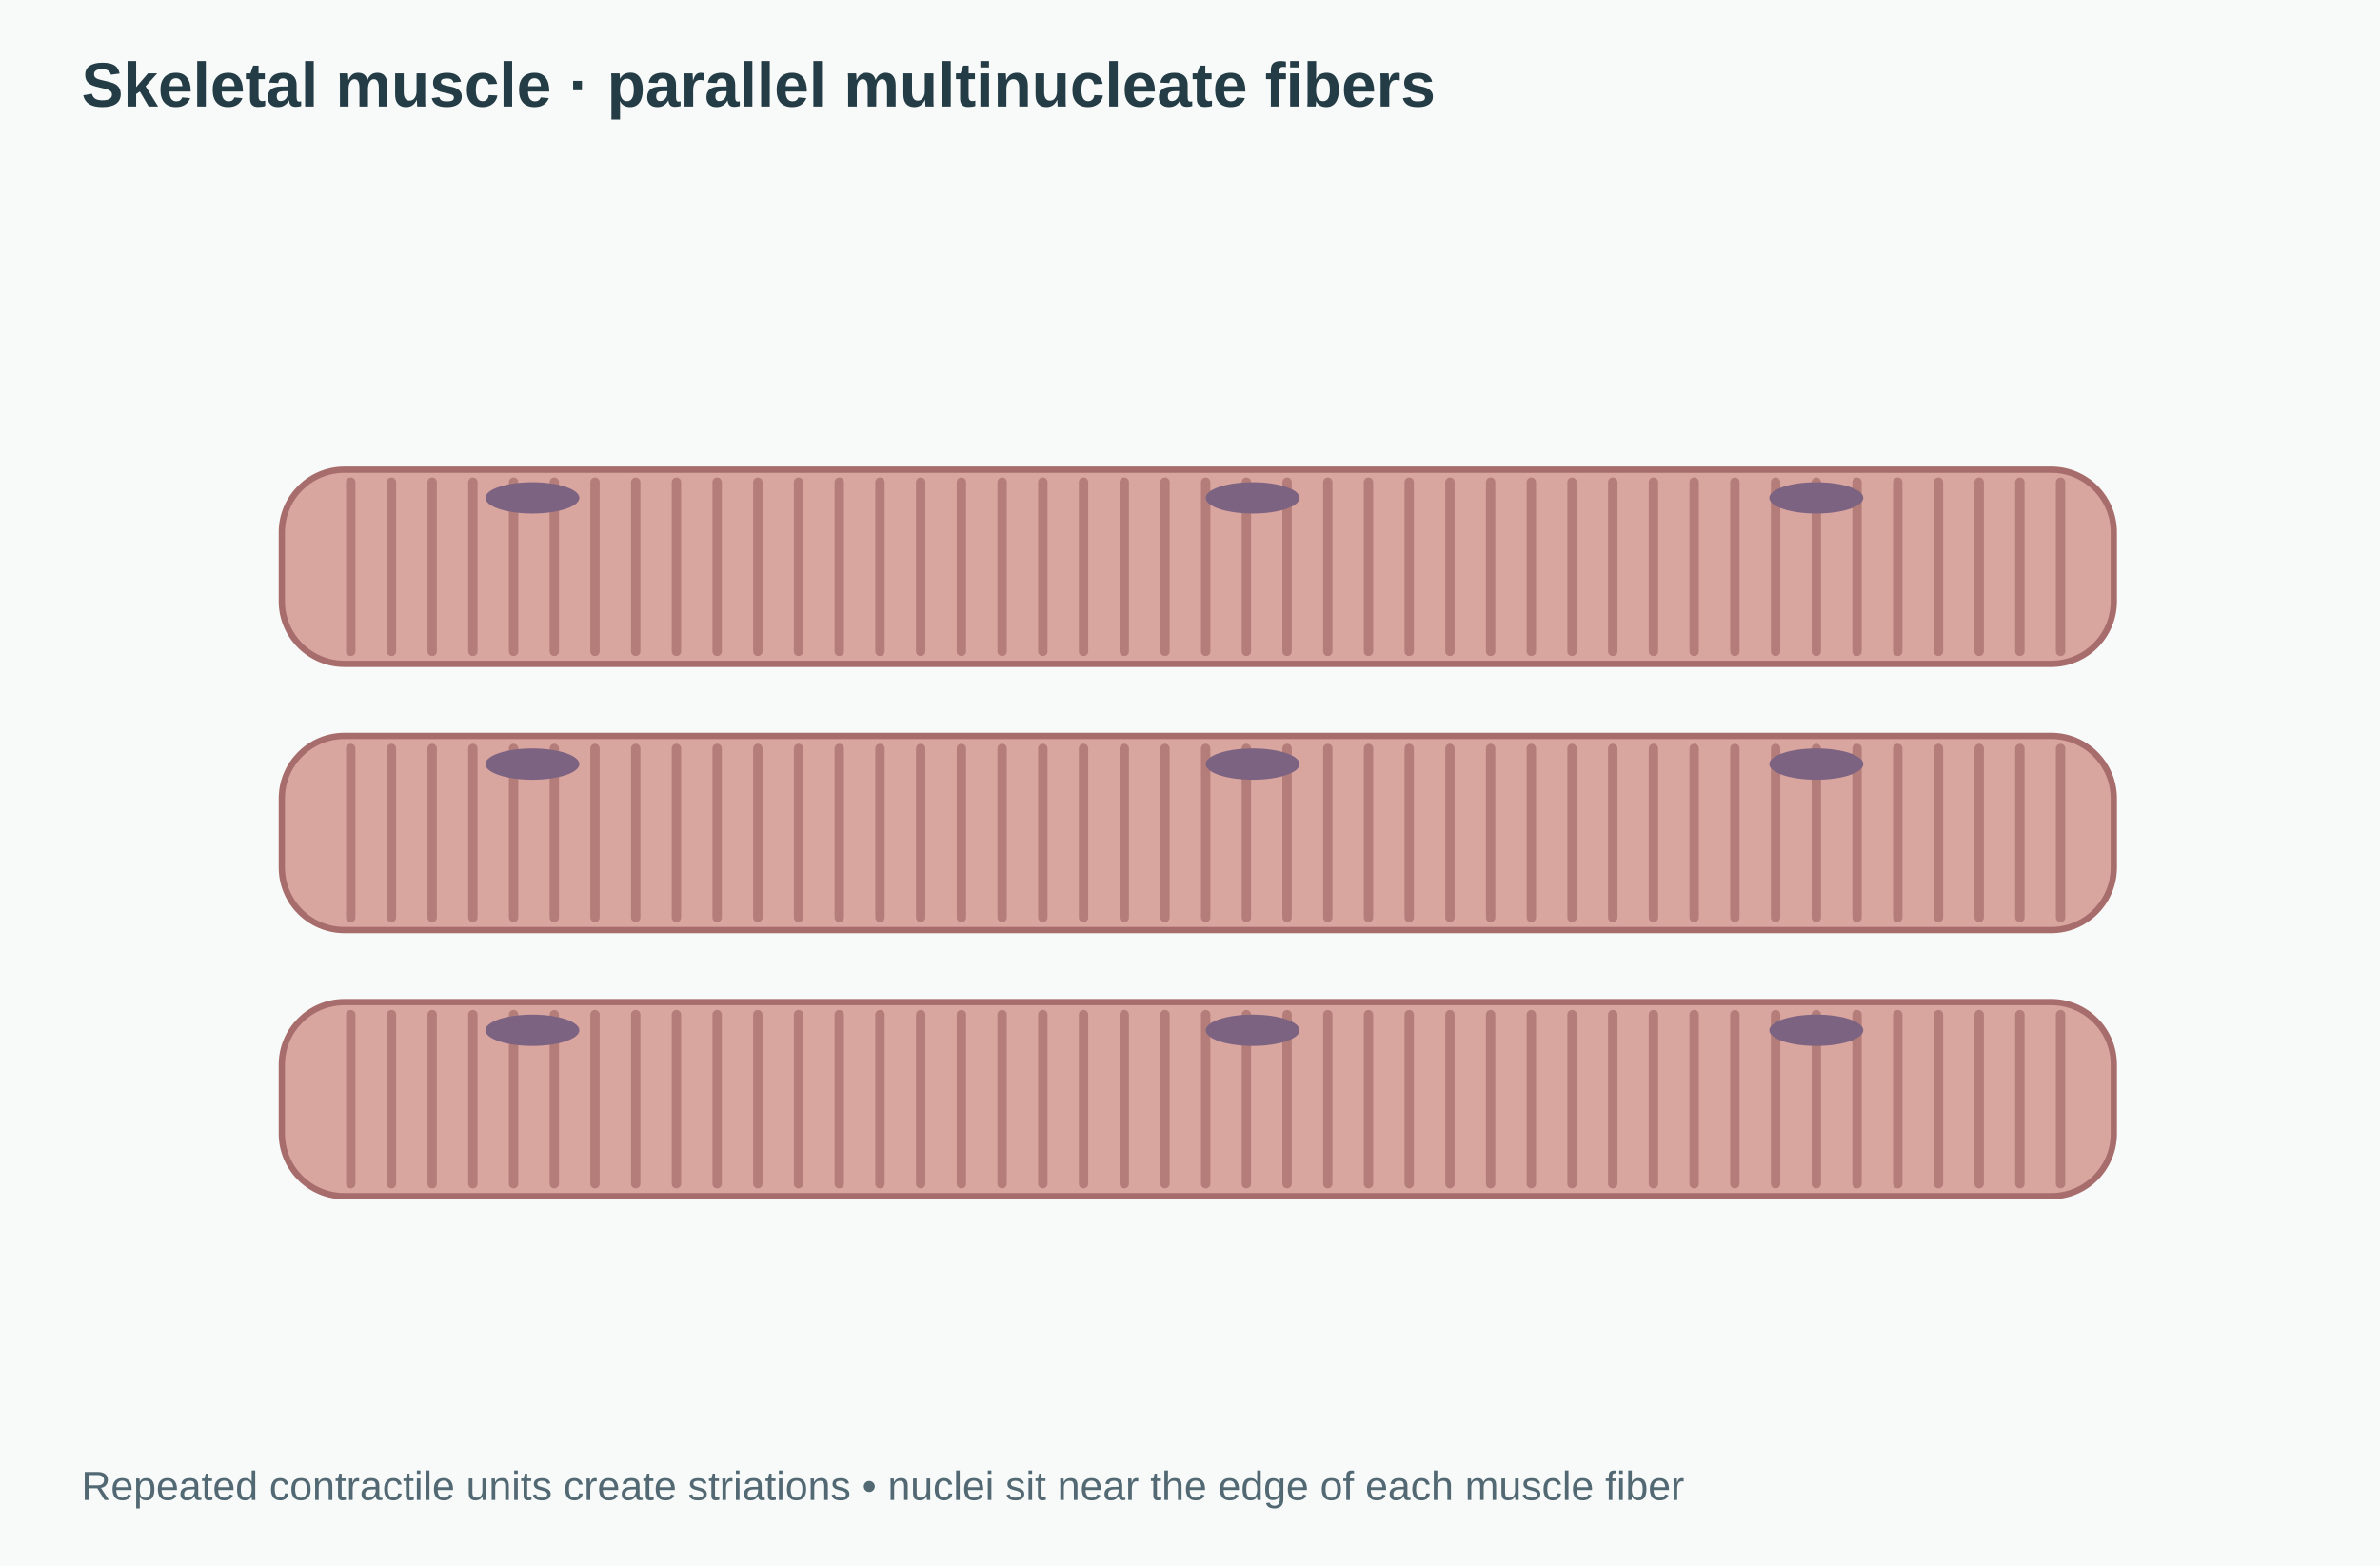
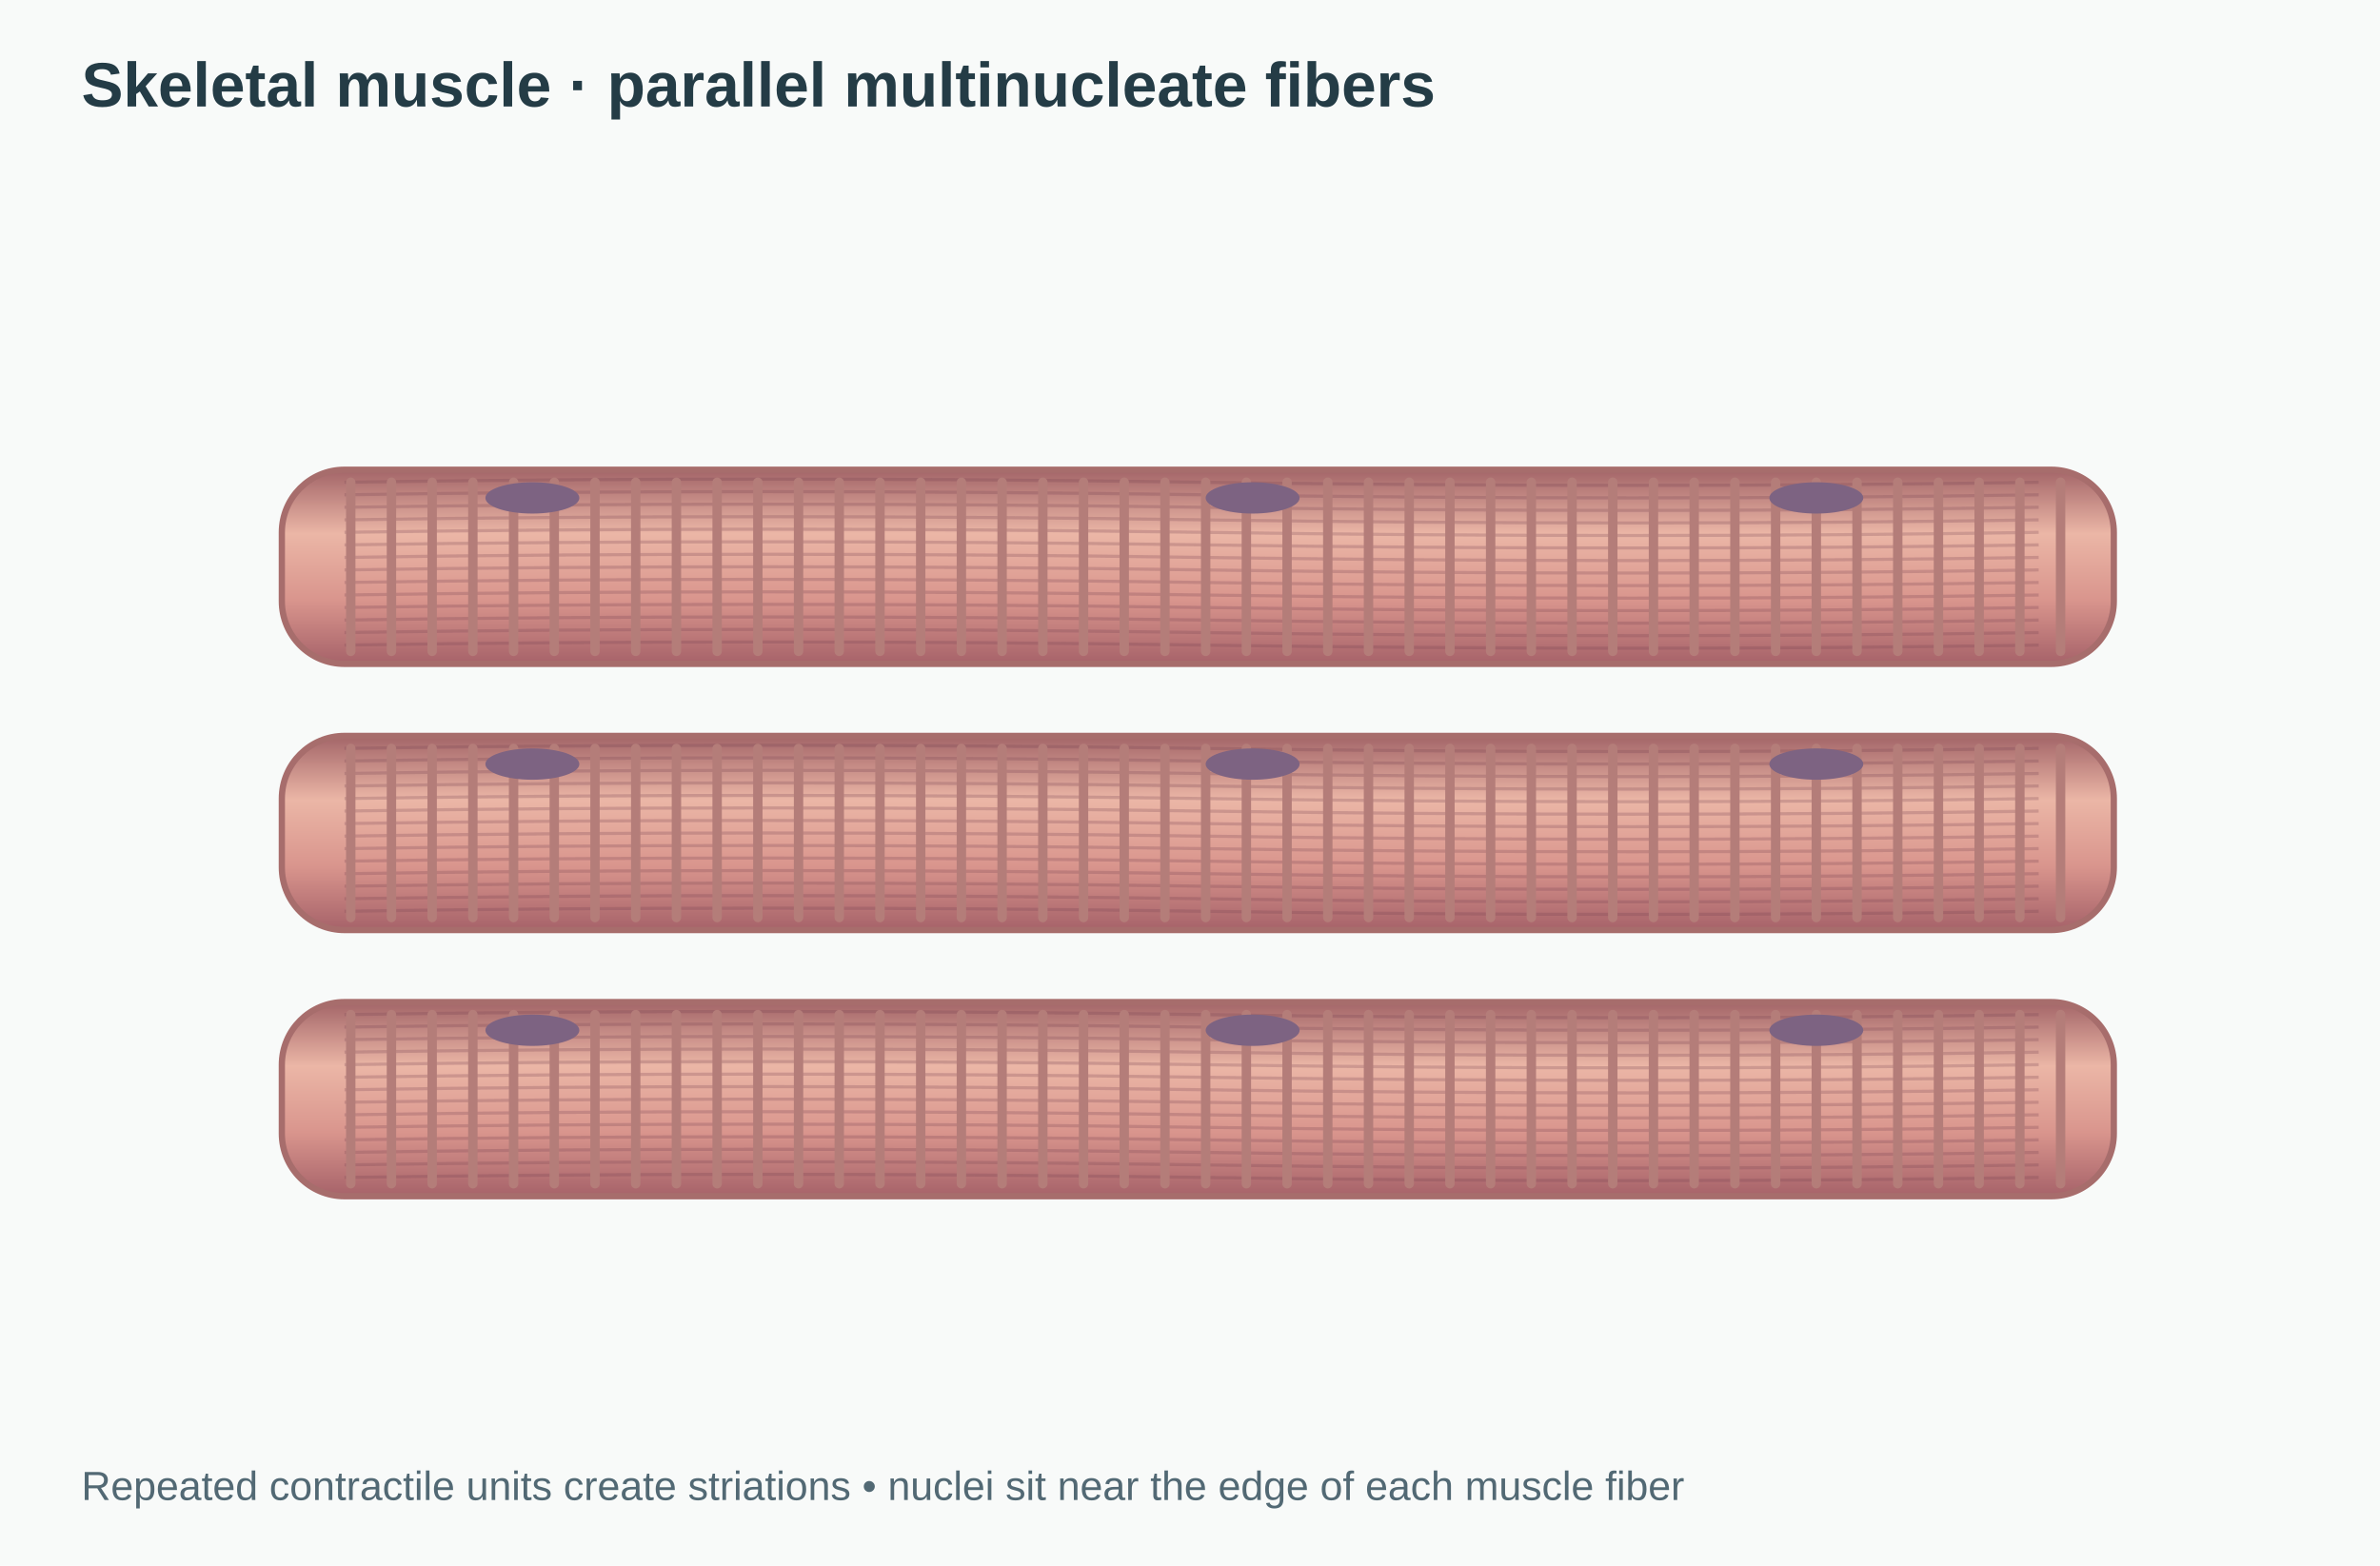
<svg xmlns="http://www.w3.org/2000/svg" viewBox="0 0 760 500" role="img">
  <defs>
    <filter id="relief" x="-25%" y="-35%" width="150%" height="180%" color-interpolation-filters="sRGB">
      <feGaussianBlur in="SourceAlpha" stdDeviation="2" result="blur" />
      <feOffset in="blur" dx="0" dy="3" result="offset" />
      <feFlood flood-color="#34464b" flood-opacity=".18" />
      <feComposite in2="offset" operator="in" result="shadow" />
      <feMerge>
        <feMergeNode in="shadow" />
        <feMergeNode in="SourceGraphic" />
      </feMerge>
    </filter>
    <radialGradient id="organelle-light" cx="30%" cy="20%" r="85%">
      <stop stop-color="#edf3c6" />
      <stop offset=".4" stop-color="#adc979" />
      <stop offset="1" stop-color="#65834e" />
    </radialGradient>
    <linearGradient id="myelin-light" x1="0" y1="0" x2="0" y2="1">
      <stop stop-color="#a5b6c7" />
      <stop offset=".3" stop-color="#f1f5f8" />
      <stop offset=".65" stop-color="#d2dce7" />
      <stop offset="1" stop-color="#8c9fb3" />
    </linearGradient>
    <radialGradient id="cyto" cx="35%" cy="25%" r="80%">
      <stop stop-color="#fffef7" />
      <stop offset=".35" stop-color="#f6ead7" />
      <stop offset=".8" stop-color="#dcc5aa" />
      <stop offset="1" stop-color="#b69b83" />
    </radialGradient>
    <radialGradient id="nuc" cx="32%" cy="25%" r="80%">
      <stop stop-color="#f0e8f7" />
      <stop offset=".4" stop-color="#d9c8e9" />
      <stop offset="1" stop-color="#9a7bb3" />
    </radialGradient>
    <radialGradient id="red">
      <stop stop-color="#f7c4b5" />
      <stop offset=".38" stop-color="#dc746d" />
      <stop offset=".7" stop-color="#b83c45" />
      <stop offset="1" stop-color="#852d3d" />
    </radialGradient>
    <linearGradient id="vac" x2="1" y2="1">
      <stop stop-color="#f0fbfc" />
      <stop offset="1" stop-color="#a8d7e1" />
    </linearGradient>
+     <linearGradient id="fiber-depth" x2="0" y2="1">
+       <stop offset="0.00" stop-color="#a36568" />
+       <stop offset="0.33" stop-color="#ebb6a6" />
+       <stop offset="0.67" stop-color="#d9958d" />
+       <stop offset="1.00" stop-color="#a66269" />
+     </linearGradient>
  </defs>
  <style>text{font:16px Arial,sans-serif;fill:#243c46}.label{font-weight:600}.lead{fill:none;stroke:#647983;stroke-width:1.3;stroke-linejoin:round}.fine{fill:none;stroke:#866993;stroke-width:1.4;opacity:.65}
@media screen and (prefers-reduced-motion:no-preference) {
@keyframes shorten { 65%,100% { transform:scale(1,1) } 80% { transform:scale(.985,1.015) } } .fiber { transform-origin:382px 181px; animation:shorten 9s ease-in-out infinite }
}
</style>
  <rect width="760" height="500" fill="#f8faf9" />
  <text x="26" y="34" style="font-size:20px;font-weight:700">Skeletal muscle · parallel multinucleate fibers</text>
  <g class="fiber">
-     <rect x="90" y="150" width="585" height="62" rx="20" fill="#d9a59f" stroke="#a76d6c" stroke-width="2" />
+     <rect x="90" y="150" width="585" height="62" rx="20" fill="url(#fiber-depth)" stroke="#a76d6c" stroke-width="2" />
+     <path d="M110 154q133 -2 274 0t267 0 M110 158q133 -2 274 0t267 0 M110 162q133 -2 274 0t267 0 M110 166q133 -2 274 0t267 0 M110 170q133 -2 274 0t267 0 M110 174q133 -2 274 0t267 0 M110 178q133 -2 274 0t267 0 M110 182q133 -2 274 0t267 0 M110 186q133 -2 274 0t267 0 M110 190q133 -2 274 0t267 0 M110 194q133 -2 274 0t267 0 M110 198q133 -2 274 0t267 0 M110 202q133 -2 274 0t267 0 M110 206q133 -2 274 0t267 0" fill="none" stroke="#743e4e" opacity=".25" stroke-width="1" />
    <path d="M112,154 v54" fill="none" stroke="#b47d79" stroke-width="3" stroke-linecap="round" stroke-linejoin="round" />
    <path d="M125,154 v54" fill="none" stroke="#b47d79" stroke-width="3" stroke-linecap="round" stroke-linejoin="round" />
    <path d="M138,154 v54" fill="none" stroke="#b47d79" stroke-width="3" stroke-linecap="round" stroke-linejoin="round" />
    <path d="M151,154 v54" fill="none" stroke="#b47d79" stroke-width="3" stroke-linecap="round" stroke-linejoin="round" />
    <path d="M164,154 v54" fill="none" stroke="#b47d79" stroke-width="3" stroke-linecap="round" stroke-linejoin="round" />
    <path d="M177,154 v54" fill="none" stroke="#b47d79" stroke-width="3" stroke-linecap="round" stroke-linejoin="round" />
    <path d="M190,154 v54" fill="none" stroke="#b47d79" stroke-width="3" stroke-linecap="round" stroke-linejoin="round" />
    <path d="M203,154 v54" fill="none" stroke="#b47d79" stroke-width="3" stroke-linecap="round" stroke-linejoin="round" />
    <path d="M216,154 v54" fill="none" stroke="#b47d79" stroke-width="3" stroke-linecap="round" stroke-linejoin="round" />
    <path d="M229,154 v54" fill="none" stroke="#b47d79" stroke-width="3" stroke-linecap="round" stroke-linejoin="round" />
    <path d="M242,154 v54" fill="none" stroke="#b47d79" stroke-width="3" stroke-linecap="round" stroke-linejoin="round" />
    <path d="M255,154 v54" fill="none" stroke="#b47d79" stroke-width="3" stroke-linecap="round" stroke-linejoin="round" />
    <path d="M268,154 v54" fill="none" stroke="#b47d79" stroke-width="3" stroke-linecap="round" stroke-linejoin="round" />
    <path d="M281,154 v54" fill="none" stroke="#b47d79" stroke-width="3" stroke-linecap="round" stroke-linejoin="round" />
    <path d="M294,154 v54" fill="none" stroke="#b47d79" stroke-width="3" stroke-linecap="round" stroke-linejoin="round" />
    <path d="M307,154 v54" fill="none" stroke="#b47d79" stroke-width="3" stroke-linecap="round" stroke-linejoin="round" />
    <path d="M320,154 v54" fill="none" stroke="#b47d79" stroke-width="3" stroke-linecap="round" stroke-linejoin="round" />
    <path d="M333,154 v54" fill="none" stroke="#b47d79" stroke-width="3" stroke-linecap="round" stroke-linejoin="round" />
    <path d="M346,154 v54" fill="none" stroke="#b47d79" stroke-width="3" stroke-linecap="round" stroke-linejoin="round" />
    <path d="M359,154 v54" fill="none" stroke="#b47d79" stroke-width="3" stroke-linecap="round" stroke-linejoin="round" />
    <path d="M372,154 v54" fill="none" stroke="#b47d79" stroke-width="3" stroke-linecap="round" stroke-linejoin="round" />
    <path d="M385,154 v54" fill="none" stroke="#b47d79" stroke-width="3" stroke-linecap="round" stroke-linejoin="round" />
    <path d="M398,154 v54" fill="none" stroke="#b47d79" stroke-width="3" stroke-linecap="round" stroke-linejoin="round" />
    <path d="M411,154 v54" fill="none" stroke="#b47d79" stroke-width="3" stroke-linecap="round" stroke-linejoin="round" />
    <path d="M424,154 v54" fill="none" stroke="#b47d79" stroke-width="3" stroke-linecap="round" stroke-linejoin="round" />
    <path d="M437,154 v54" fill="none" stroke="#b47d79" stroke-width="3" stroke-linecap="round" stroke-linejoin="round" />
    <path d="M450,154 v54" fill="none" stroke="#b47d79" stroke-width="3" stroke-linecap="round" stroke-linejoin="round" />
    <path d="M463,154 v54" fill="none" stroke="#b47d79" stroke-width="3" stroke-linecap="round" stroke-linejoin="round" />
    <path d="M476,154 v54" fill="none" stroke="#b47d79" stroke-width="3" stroke-linecap="round" stroke-linejoin="round" />
    <path d="M489,154 v54" fill="none" stroke="#b47d79" stroke-width="3" stroke-linecap="round" stroke-linejoin="round" />
    <path d="M502,154 v54" fill="none" stroke="#b47d79" stroke-width="3" stroke-linecap="round" stroke-linejoin="round" />
    <path d="M515,154 v54" fill="none" stroke="#b47d79" stroke-width="3" stroke-linecap="round" stroke-linejoin="round" />
    <path d="M528,154 v54" fill="none" stroke="#b47d79" stroke-width="3" stroke-linecap="round" stroke-linejoin="round" />
    <path d="M541,154 v54" fill="none" stroke="#b47d79" stroke-width="3" stroke-linecap="round" stroke-linejoin="round" />
    <path d="M554,154 v54" fill="none" stroke="#b47d79" stroke-width="3" stroke-linecap="round" stroke-linejoin="round" />
    <path d="M567,154 v54" fill="none" stroke="#b47d79" stroke-width="3" stroke-linecap="round" stroke-linejoin="round" />
    <path d="M580,154 v54" fill="none" stroke="#b47d79" stroke-width="3" stroke-linecap="round" stroke-linejoin="round" />
    <path d="M593,154 v54" fill="none" stroke="#b47d79" stroke-width="3" stroke-linecap="round" stroke-linejoin="round" />
    <path d="M606,154 v54" fill="none" stroke="#b47d79" stroke-width="3" stroke-linecap="round" stroke-linejoin="round" />
    <path d="M619,154 v54" fill="none" stroke="#b47d79" stroke-width="3" stroke-linecap="round" stroke-linejoin="round" />
    <path d="M632,154 v54" fill="none" stroke="#b47d79" stroke-width="3" stroke-linecap="round" stroke-linejoin="round" />
    <path d="M645,154 v54" fill="none" stroke="#b47d79" stroke-width="3" stroke-linecap="round" stroke-linejoin="round" />
    <path d="M658,154 v54" fill="none" stroke="#b47d79" stroke-width="3" stroke-linecap="round" stroke-linejoin="round" />
    <ellipse cx="170" cy="159" rx="15" ry="5" fill="#7d6382" stroke="none" stroke-width="1" />
    <ellipse cx="400" cy="159" rx="15" ry="5" fill="#7d6382" stroke="none" stroke-width="1" />
    <ellipse cx="580" cy="159" rx="15" ry="5" fill="#7d6382" stroke="none" stroke-width="1" />
  </g>
-   <rect x="90" y="235" width="585" height="62" rx="20" fill="#d9a59f" stroke="#a76d6c" stroke-width="2" />
+   <rect x="90" y="235" width="585" height="62" rx="20" fill="url(#fiber-depth)" stroke="#a76d6c" stroke-width="2" />
+   <path d="M110 239q133 -2 274 0t267 0 M110 243q133 -2 274 0t267 0 M110 247q133 -2 274 0t267 0 M110 251q133 -2 274 0t267 0 M110 255q133 -2 274 0t267 0 M110 259q133 -2 274 0t267 0 M110 263q133 -2 274 0t267 0 M110 267q133 -2 274 0t267 0 M110 271q133 -2 274 0t267 0 M110 275q133 -2 274 0t267 0 M110 279q133 -2 274 0t267 0 M110 283q133 -2 274 0t267 0 M110 287q133 -2 274 0t267 0 M110 291q133 -2 274 0t267 0" fill="none" stroke="#743e4e" opacity=".25" stroke-width="1" />
  <path d="M112,239 v54" fill="none" stroke="#b47d79" stroke-width="3" stroke-linecap="round" stroke-linejoin="round" />
  <path d="M125,239 v54" fill="none" stroke="#b47d79" stroke-width="3" stroke-linecap="round" stroke-linejoin="round" />
  <path d="M138,239 v54" fill="none" stroke="#b47d79" stroke-width="3" stroke-linecap="round" stroke-linejoin="round" />
  <path d="M151,239 v54" fill="none" stroke="#b47d79" stroke-width="3" stroke-linecap="round" stroke-linejoin="round" />
  <path d="M164,239 v54" fill="none" stroke="#b47d79" stroke-width="3" stroke-linecap="round" stroke-linejoin="round" />
  <path d="M177,239 v54" fill="none" stroke="#b47d79" stroke-width="3" stroke-linecap="round" stroke-linejoin="round" />
  <path d="M190,239 v54" fill="none" stroke="#b47d79" stroke-width="3" stroke-linecap="round" stroke-linejoin="round" />
  <path d="M203,239 v54" fill="none" stroke="#b47d79" stroke-width="3" stroke-linecap="round" stroke-linejoin="round" />
  <path d="M216,239 v54" fill="none" stroke="#b47d79" stroke-width="3" stroke-linecap="round" stroke-linejoin="round" />
  <path d="M229,239 v54" fill="none" stroke="#b47d79" stroke-width="3" stroke-linecap="round" stroke-linejoin="round" />
  <path d="M242,239 v54" fill="none" stroke="#b47d79" stroke-width="3" stroke-linecap="round" stroke-linejoin="round" />
  <path d="M255,239 v54" fill="none" stroke="#b47d79" stroke-width="3" stroke-linecap="round" stroke-linejoin="round" />
  <path d="M268,239 v54" fill="none" stroke="#b47d79" stroke-width="3" stroke-linecap="round" stroke-linejoin="round" />
  <path d="M281,239 v54" fill="none" stroke="#b47d79" stroke-width="3" stroke-linecap="round" stroke-linejoin="round" />
  <path d="M294,239 v54" fill="none" stroke="#b47d79" stroke-width="3" stroke-linecap="round" stroke-linejoin="round" />
  <path d="M307,239 v54" fill="none" stroke="#b47d79" stroke-width="3" stroke-linecap="round" stroke-linejoin="round" />
  <path d="M320,239 v54" fill="none" stroke="#b47d79" stroke-width="3" stroke-linecap="round" stroke-linejoin="round" />
  <path d="M333,239 v54" fill="none" stroke="#b47d79" stroke-width="3" stroke-linecap="round" stroke-linejoin="round" />
  <path d="M346,239 v54" fill="none" stroke="#b47d79" stroke-width="3" stroke-linecap="round" stroke-linejoin="round" />
  <path d="M359,239 v54" fill="none" stroke="#b47d79" stroke-width="3" stroke-linecap="round" stroke-linejoin="round" />
  <path d="M372,239 v54" fill="none" stroke="#b47d79" stroke-width="3" stroke-linecap="round" stroke-linejoin="round" />
  <path d="M385,239 v54" fill="none" stroke="#b47d79" stroke-width="3" stroke-linecap="round" stroke-linejoin="round" />
  <path d="M398,239 v54" fill="none" stroke="#b47d79" stroke-width="3" stroke-linecap="round" stroke-linejoin="round" />
  <path d="M411,239 v54" fill="none" stroke="#b47d79" stroke-width="3" stroke-linecap="round" stroke-linejoin="round" />
  <path d="M424,239 v54" fill="none" stroke="#b47d79" stroke-width="3" stroke-linecap="round" stroke-linejoin="round" />
  <path d="M437,239 v54" fill="none" stroke="#b47d79" stroke-width="3" stroke-linecap="round" stroke-linejoin="round" />
  <path d="M450,239 v54" fill="none" stroke="#b47d79" stroke-width="3" stroke-linecap="round" stroke-linejoin="round" />
  <path d="M463,239 v54" fill="none" stroke="#b47d79" stroke-width="3" stroke-linecap="round" stroke-linejoin="round" />
  <path d="M476,239 v54" fill="none" stroke="#b47d79" stroke-width="3" stroke-linecap="round" stroke-linejoin="round" />
  <path d="M489,239 v54" fill="none" stroke="#b47d79" stroke-width="3" stroke-linecap="round" stroke-linejoin="round" />
  <path d="M502,239 v54" fill="none" stroke="#b47d79" stroke-width="3" stroke-linecap="round" stroke-linejoin="round" />
  <path d="M515,239 v54" fill="none" stroke="#b47d79" stroke-width="3" stroke-linecap="round" stroke-linejoin="round" />
  <path d="M528,239 v54" fill="none" stroke="#b47d79" stroke-width="3" stroke-linecap="round" stroke-linejoin="round" />
  <path d="M541,239 v54" fill="none" stroke="#b47d79" stroke-width="3" stroke-linecap="round" stroke-linejoin="round" />
  <path d="M554,239 v54" fill="none" stroke="#b47d79" stroke-width="3" stroke-linecap="round" stroke-linejoin="round" />
  <path d="M567,239 v54" fill="none" stroke="#b47d79" stroke-width="3" stroke-linecap="round" stroke-linejoin="round" />
  <path d="M580,239 v54" fill="none" stroke="#b47d79" stroke-width="3" stroke-linecap="round" stroke-linejoin="round" />
  <path d="M593,239 v54" fill="none" stroke="#b47d79" stroke-width="3" stroke-linecap="round" stroke-linejoin="round" />
  <path d="M606,239 v54" fill="none" stroke="#b47d79" stroke-width="3" stroke-linecap="round" stroke-linejoin="round" />
  <path d="M619,239 v54" fill="none" stroke="#b47d79" stroke-width="3" stroke-linecap="round" stroke-linejoin="round" />
  <path d="M632,239 v54" fill="none" stroke="#b47d79" stroke-width="3" stroke-linecap="round" stroke-linejoin="round" />
  <path d="M645,239 v54" fill="none" stroke="#b47d79" stroke-width="3" stroke-linecap="round" stroke-linejoin="round" />
  <path d="M658,239 v54" fill="none" stroke="#b47d79" stroke-width="3" stroke-linecap="round" stroke-linejoin="round" />
  <ellipse cx="170" cy="244" rx="15" ry="5" fill="#7d6382" stroke="none" stroke-width="1" />
  <ellipse cx="400" cy="244" rx="15" ry="5" fill="#7d6382" stroke="none" stroke-width="1" />
  <ellipse cx="580" cy="244" rx="15" ry="5" fill="#7d6382" stroke="none" stroke-width="1" />
-   <rect x="90" y="320" width="585" height="62" rx="20" fill="#d9a59f" stroke="#a76d6c" stroke-width="2" />
+   <rect x="90" y="320" width="585" height="62" rx="20" fill="url(#fiber-depth)" stroke="#a76d6c" stroke-width="2" />
+   <path d="M110 324q133 -2 274 0t267 0 M110 328q133 -2 274 0t267 0 M110 332q133 -2 274 0t267 0 M110 336q133 -2 274 0t267 0 M110 340q133 -2 274 0t267 0 M110 344q133 -2 274 0t267 0 M110 348q133 -2 274 0t267 0 M110 352q133 -2 274 0t267 0 M110 356q133 -2 274 0t267 0 M110 360q133 -2 274 0t267 0 M110 364q133 -2 274 0t267 0 M110 368q133 -2 274 0t267 0 M110 372q133 -2 274 0t267 0 M110 376q133 -2 274 0t267 0" fill="none" stroke="#743e4e" opacity=".25" stroke-width="1" />
  <path d="M112,324 v54" fill="none" stroke="#b47d79" stroke-width="3" stroke-linecap="round" stroke-linejoin="round" />
  <path d="M125,324 v54" fill="none" stroke="#b47d79" stroke-width="3" stroke-linecap="round" stroke-linejoin="round" />
  <path d="M138,324 v54" fill="none" stroke="#b47d79" stroke-width="3" stroke-linecap="round" stroke-linejoin="round" />
  <path d="M151,324 v54" fill="none" stroke="#b47d79" stroke-width="3" stroke-linecap="round" stroke-linejoin="round" />
  <path d="M164,324 v54" fill="none" stroke="#b47d79" stroke-width="3" stroke-linecap="round" stroke-linejoin="round" />
  <path d="M177,324 v54" fill="none" stroke="#b47d79" stroke-width="3" stroke-linecap="round" stroke-linejoin="round" />
  <path d="M190,324 v54" fill="none" stroke="#b47d79" stroke-width="3" stroke-linecap="round" stroke-linejoin="round" />
  <path d="M203,324 v54" fill="none" stroke="#b47d79" stroke-width="3" stroke-linecap="round" stroke-linejoin="round" />
  <path d="M216,324 v54" fill="none" stroke="#b47d79" stroke-width="3" stroke-linecap="round" stroke-linejoin="round" />
  <path d="M229,324 v54" fill="none" stroke="#b47d79" stroke-width="3" stroke-linecap="round" stroke-linejoin="round" />
  <path d="M242,324 v54" fill="none" stroke="#b47d79" stroke-width="3" stroke-linecap="round" stroke-linejoin="round" />
  <path d="M255,324 v54" fill="none" stroke="#b47d79" stroke-width="3" stroke-linecap="round" stroke-linejoin="round" />
  <path d="M268,324 v54" fill="none" stroke="#b47d79" stroke-width="3" stroke-linecap="round" stroke-linejoin="round" />
  <path d="M281,324 v54" fill="none" stroke="#b47d79" stroke-width="3" stroke-linecap="round" stroke-linejoin="round" />
  <path d="M294,324 v54" fill="none" stroke="#b47d79" stroke-width="3" stroke-linecap="round" stroke-linejoin="round" />
  <path d="M307,324 v54" fill="none" stroke="#b47d79" stroke-width="3" stroke-linecap="round" stroke-linejoin="round" />
  <path d="M320,324 v54" fill="none" stroke="#b47d79" stroke-width="3" stroke-linecap="round" stroke-linejoin="round" />
  <path d="M333,324 v54" fill="none" stroke="#b47d79" stroke-width="3" stroke-linecap="round" stroke-linejoin="round" />
  <path d="M346,324 v54" fill="none" stroke="#b47d79" stroke-width="3" stroke-linecap="round" stroke-linejoin="round" />
  <path d="M359,324 v54" fill="none" stroke="#b47d79" stroke-width="3" stroke-linecap="round" stroke-linejoin="round" />
  <path d="M372,324 v54" fill="none" stroke="#b47d79" stroke-width="3" stroke-linecap="round" stroke-linejoin="round" />
  <path d="M385,324 v54" fill="none" stroke="#b47d79" stroke-width="3" stroke-linecap="round" stroke-linejoin="round" />
  <path d="M398,324 v54" fill="none" stroke="#b47d79" stroke-width="3" stroke-linecap="round" stroke-linejoin="round" />
  <path d="M411,324 v54" fill="none" stroke="#b47d79" stroke-width="3" stroke-linecap="round" stroke-linejoin="round" />
  <path d="M424,324 v54" fill="none" stroke="#b47d79" stroke-width="3" stroke-linecap="round" stroke-linejoin="round" />
  <path d="M437,324 v54" fill="none" stroke="#b47d79" stroke-width="3" stroke-linecap="round" stroke-linejoin="round" />
  <path d="M450,324 v54" fill="none" stroke="#b47d79" stroke-width="3" stroke-linecap="round" stroke-linejoin="round" />
  <path d="M463,324 v54" fill="none" stroke="#b47d79" stroke-width="3" stroke-linecap="round" stroke-linejoin="round" />
  <path d="M476,324 v54" fill="none" stroke="#b47d79" stroke-width="3" stroke-linecap="round" stroke-linejoin="round" />
  <path d="M489,324 v54" fill="none" stroke="#b47d79" stroke-width="3" stroke-linecap="round" stroke-linejoin="round" />
  <path d="M502,324 v54" fill="none" stroke="#b47d79" stroke-width="3" stroke-linecap="round" stroke-linejoin="round" />
  <path d="M515,324 v54" fill="none" stroke="#b47d79" stroke-width="3" stroke-linecap="round" stroke-linejoin="round" />
  <path d="M528,324 v54" fill="none" stroke="#b47d79" stroke-width="3" stroke-linecap="round" stroke-linejoin="round" />
  <path d="M541,324 v54" fill="none" stroke="#b47d79" stroke-width="3" stroke-linecap="round" stroke-linejoin="round" />
  <path d="M554,324 v54" fill="none" stroke="#b47d79" stroke-width="3" stroke-linecap="round" stroke-linejoin="round" />
  <path d="M567,324 v54" fill="none" stroke="#b47d79" stroke-width="3" stroke-linecap="round" stroke-linejoin="round" />
  <path d="M580,324 v54" fill="none" stroke="#b47d79" stroke-width="3" stroke-linecap="round" stroke-linejoin="round" />
  <path d="M593,324 v54" fill="none" stroke="#b47d79" stroke-width="3" stroke-linecap="round" stroke-linejoin="round" />
  <path d="M606,324 v54" fill="none" stroke="#b47d79" stroke-width="3" stroke-linecap="round" stroke-linejoin="round" />
  <path d="M619,324 v54" fill="none" stroke="#b47d79" stroke-width="3" stroke-linecap="round" stroke-linejoin="round" />
  <path d="M632,324 v54" fill="none" stroke="#b47d79" stroke-width="3" stroke-linecap="round" stroke-linejoin="round" />
  <path d="M645,324 v54" fill="none" stroke="#b47d79" stroke-width="3" stroke-linecap="round" stroke-linejoin="round" />
  <path d="M658,324 v54" fill="none" stroke="#b47d79" stroke-width="3" stroke-linecap="round" stroke-linejoin="round" />
  <ellipse cx="170" cy="329" rx="15" ry="5" fill="#7d6382" stroke="none" stroke-width="1" />
  <ellipse cx="400" cy="329" rx="15" ry="5" fill="#7d6382" stroke="none" stroke-width="1" />
  <ellipse cx="580" cy="329" rx="15" ry="5" fill="#7d6382" stroke="none" stroke-width="1" />
  <text x="26" y="479" style="font-size:13px;fill:#526974">Repeated contractile units create striations • nuclei sit near the edge of each muscle fiber</text>
</svg>
